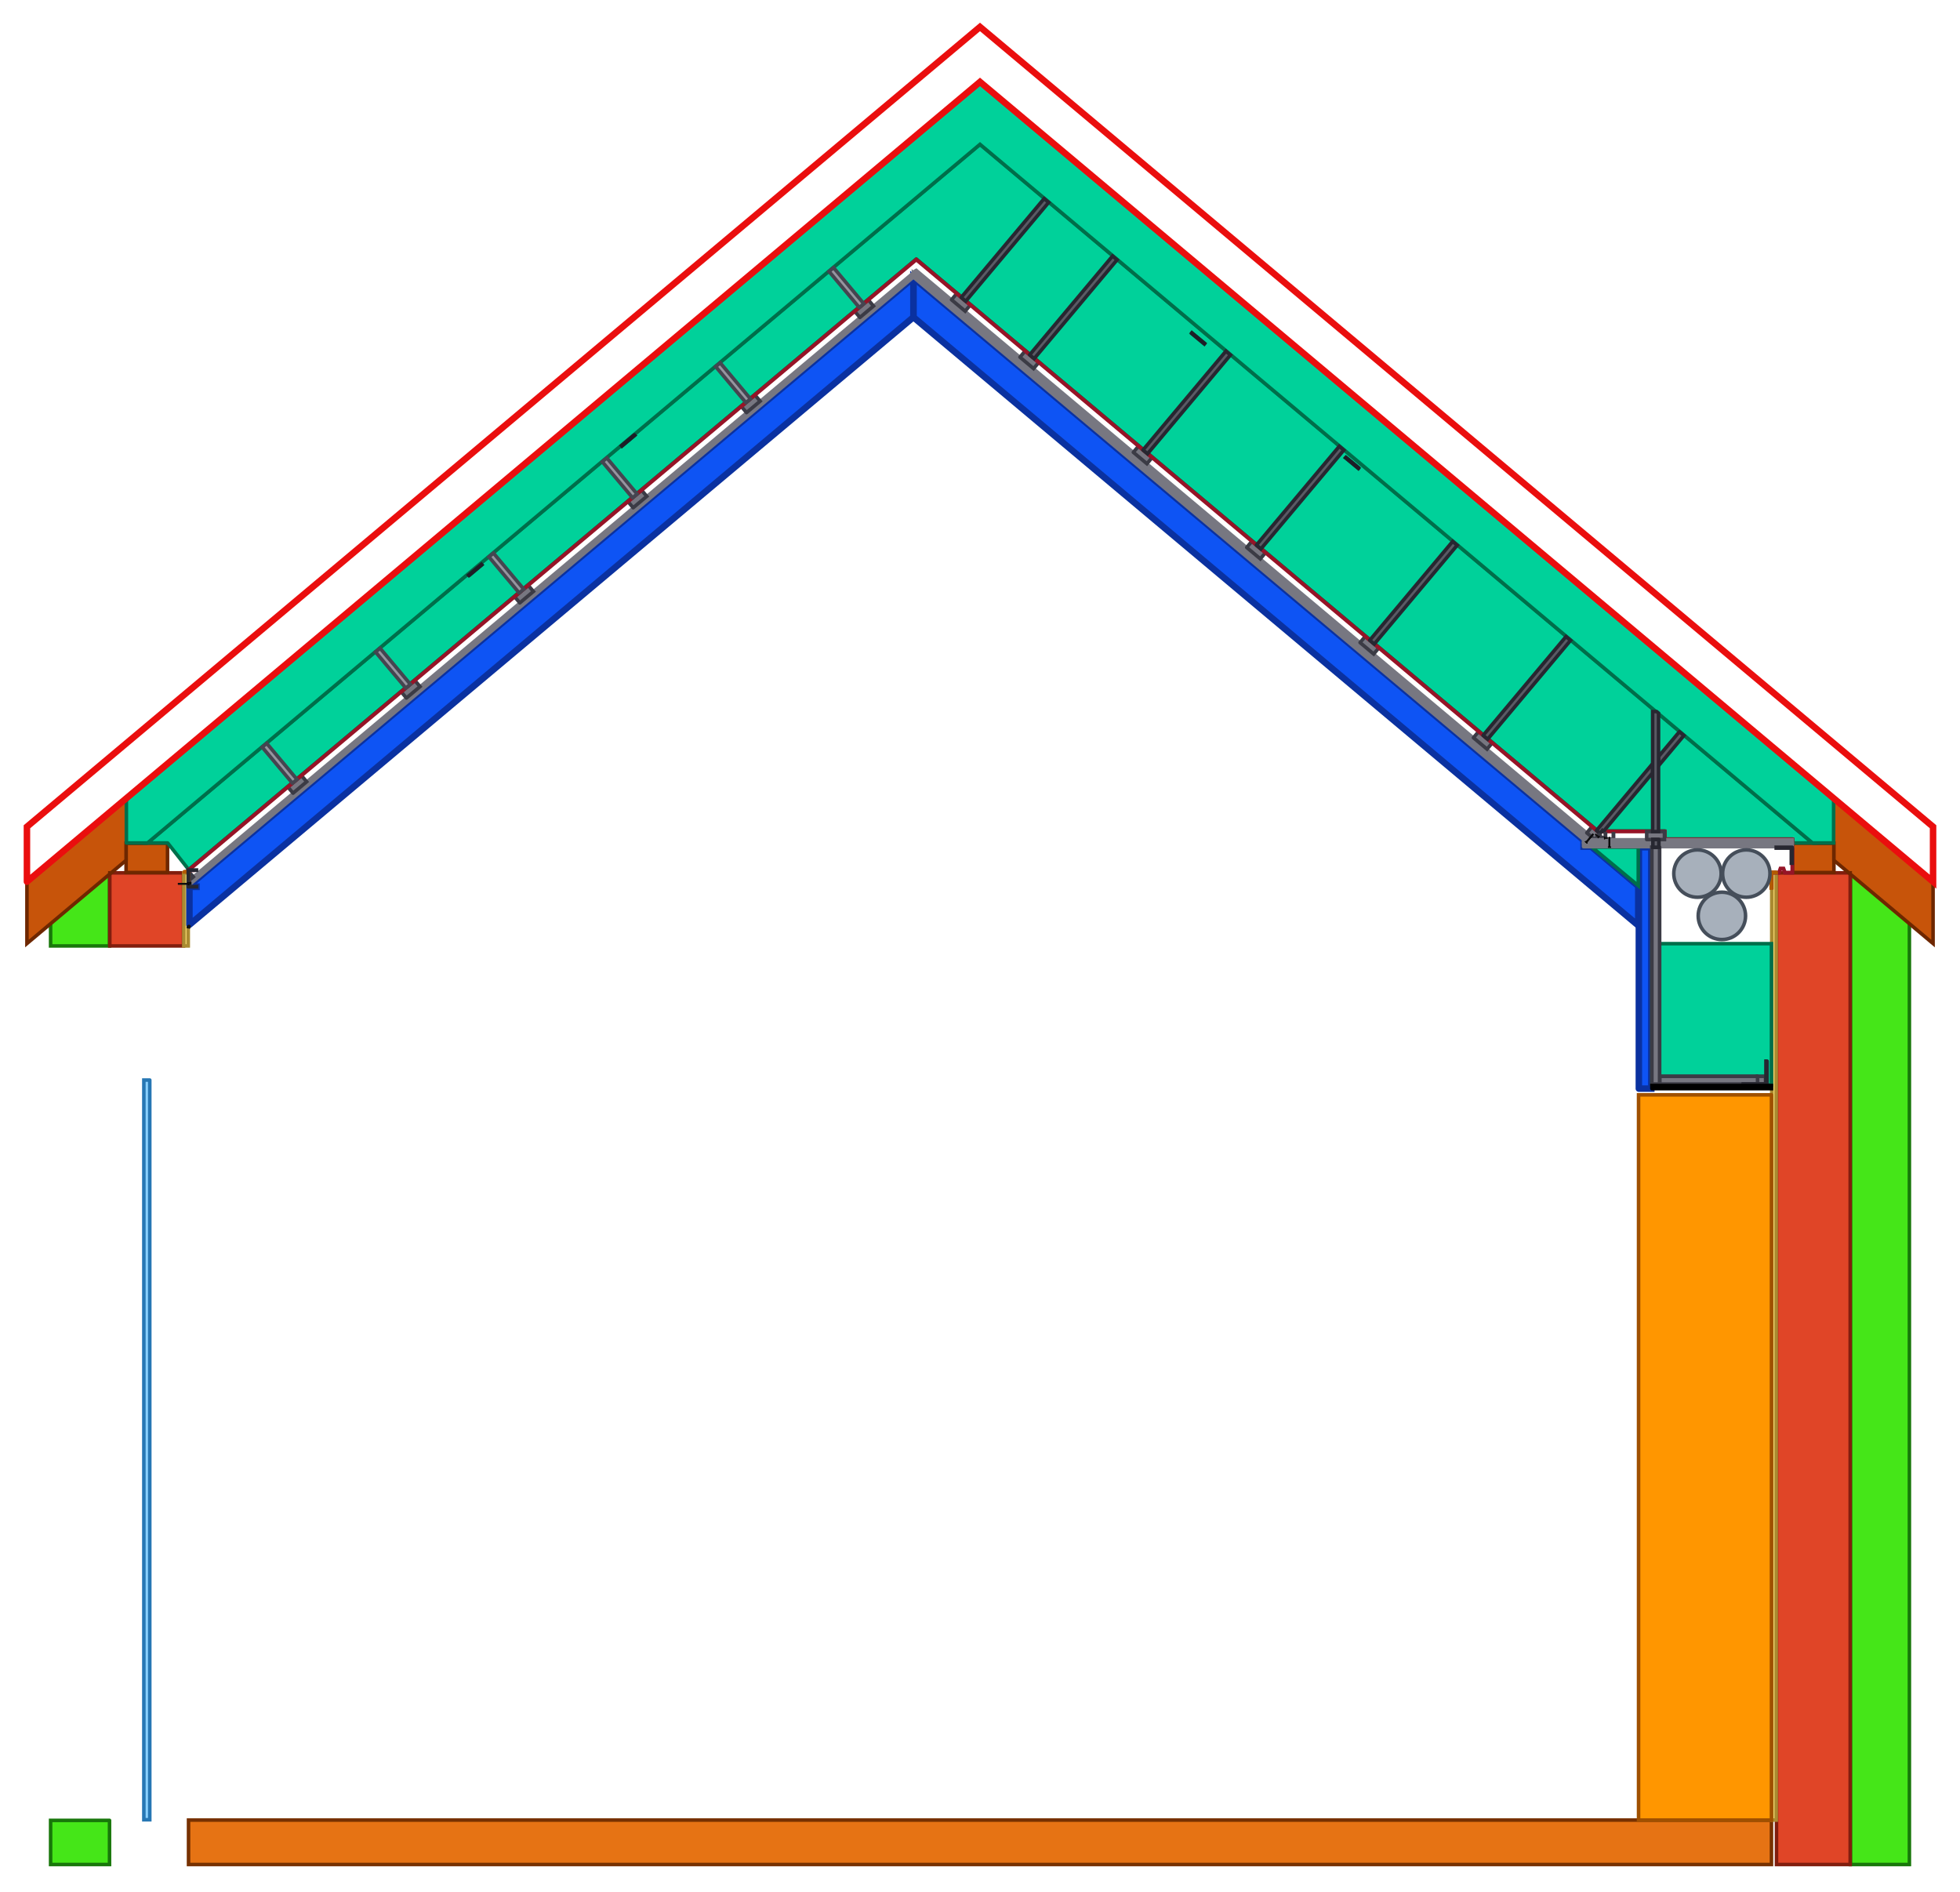
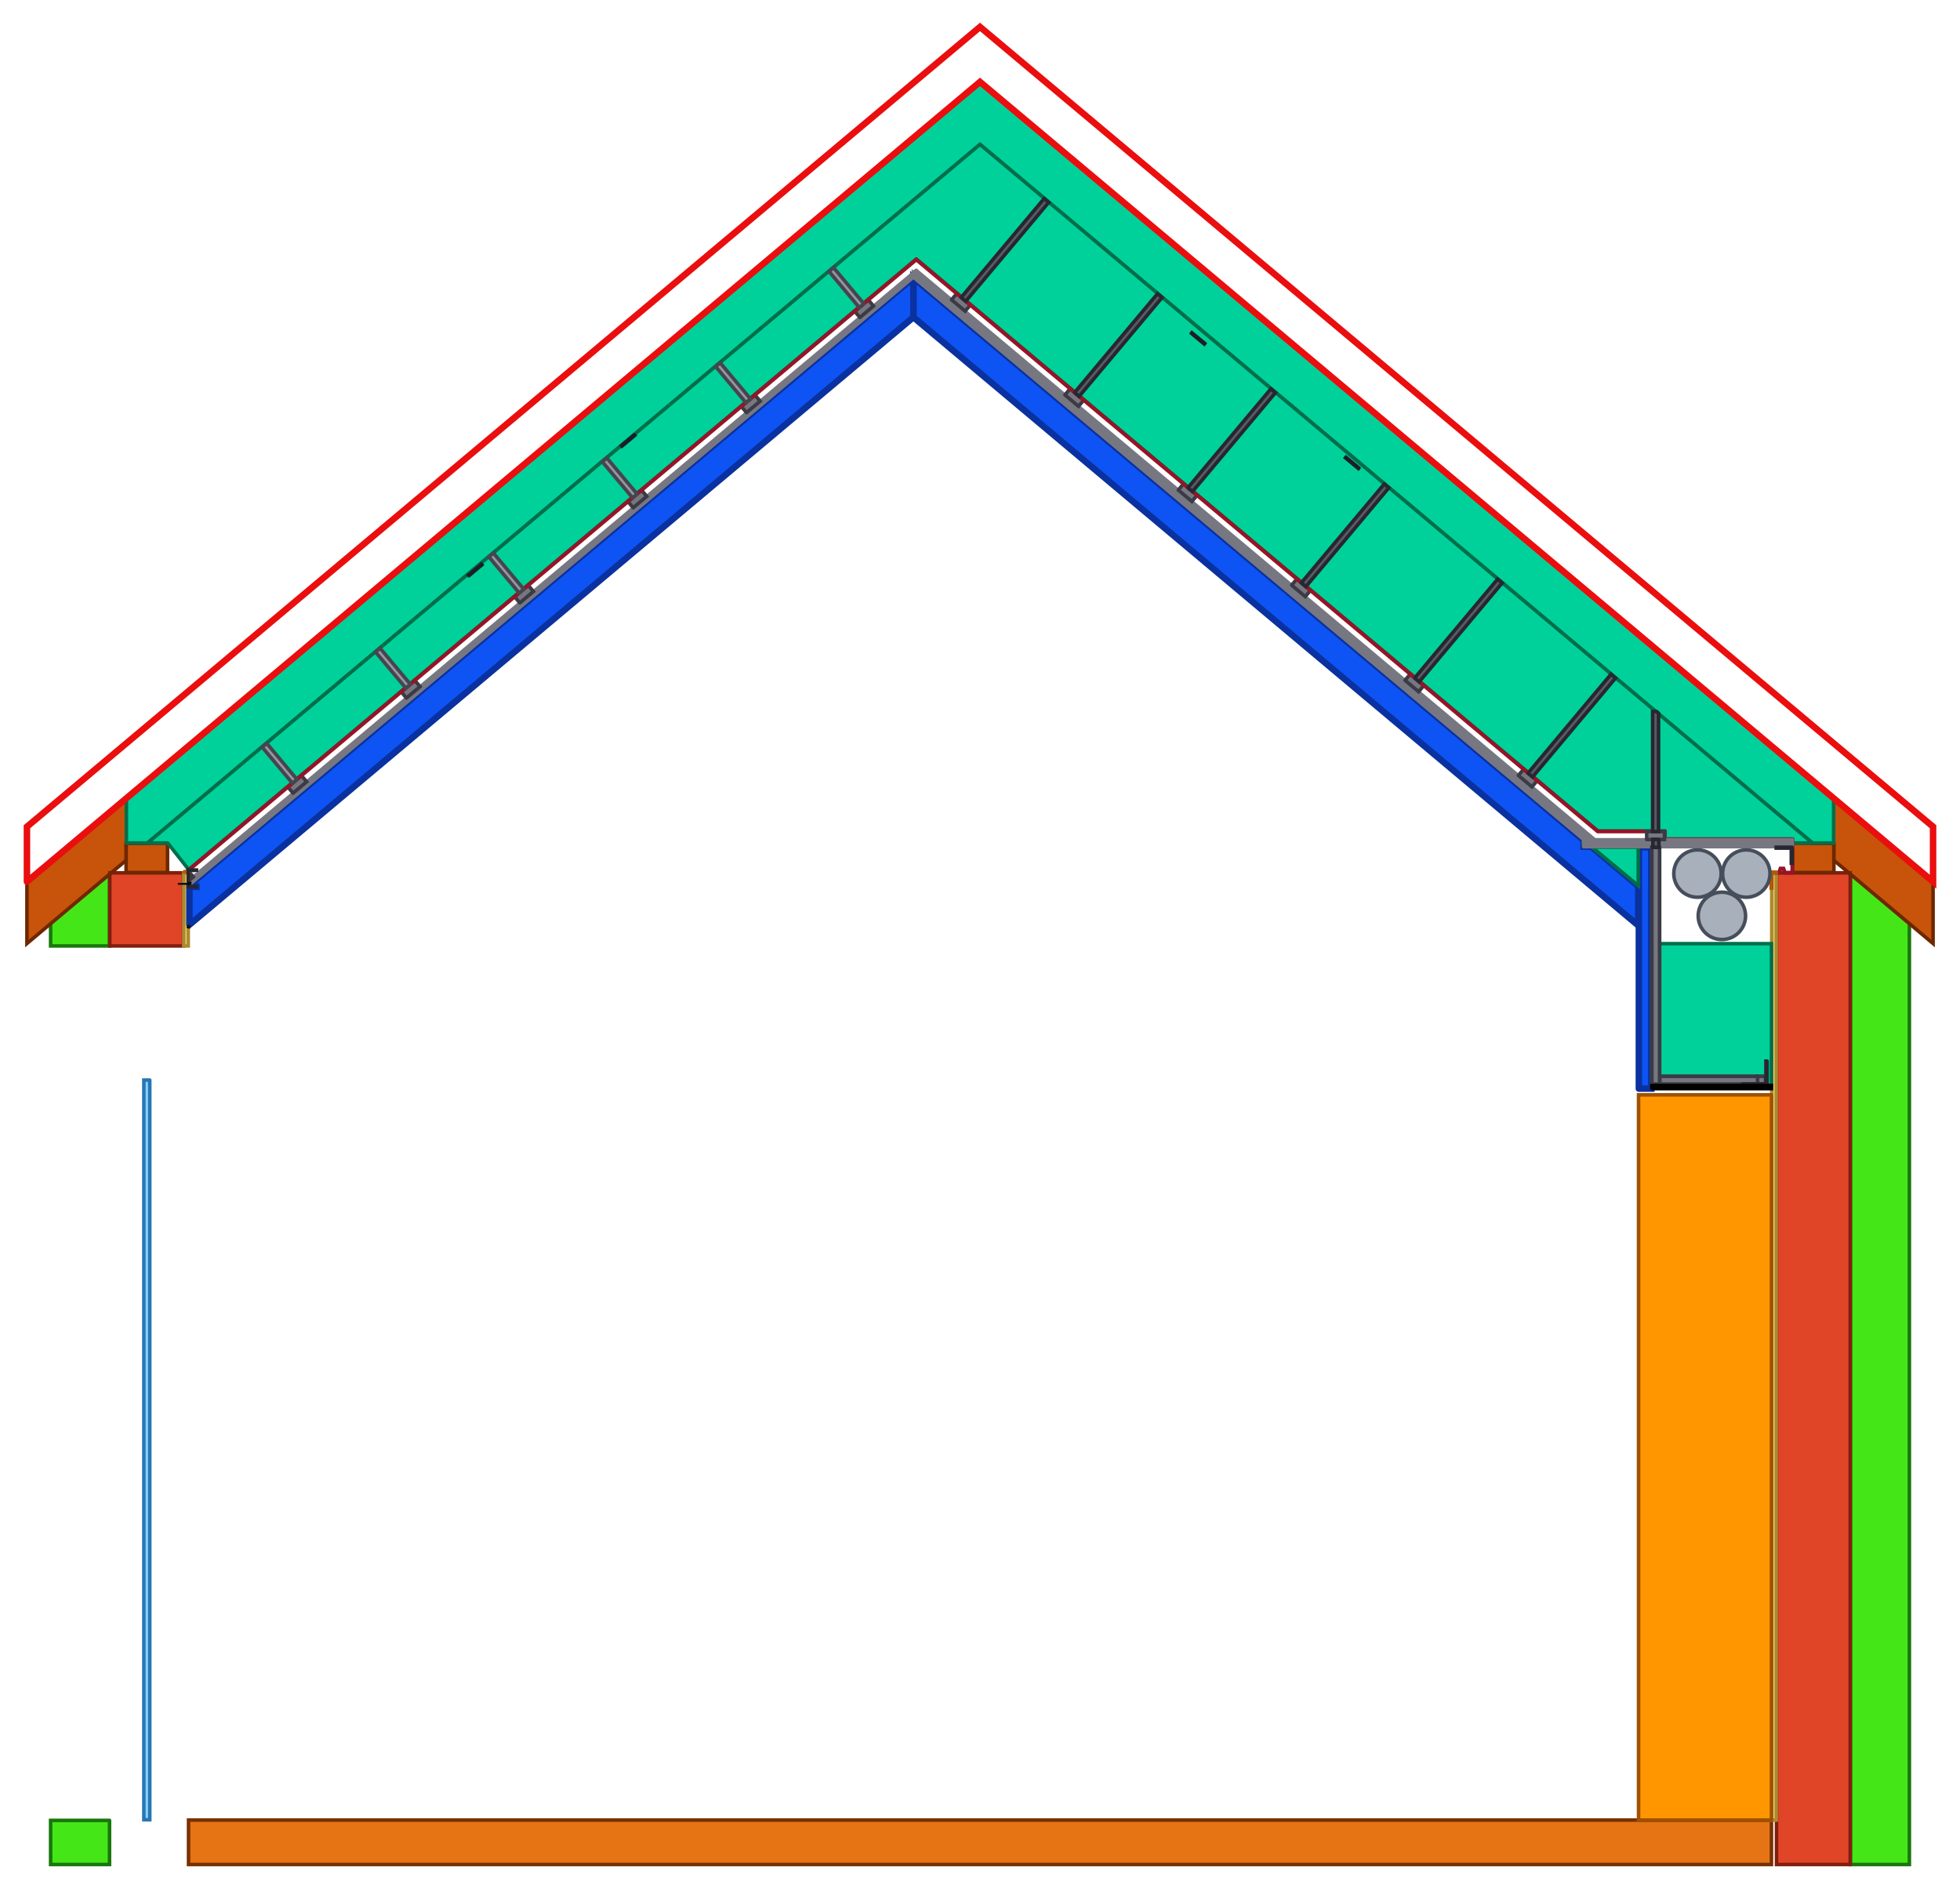
<svg xmlns="http://www.w3.org/2000/svg" width="6622.0mm" height="6389.6mm" viewBox="-636.0 -6148.6 6622.0 6389.6" version="1.1">
  <g transform="scale(1,-1)" stroke-linecap="round">
    <g fill="rgb(230,115,20)" stroke="rgb(119,49,0)" stroke-width="12.0" id="floor">
      <path d="M 5349.0,0.0 L 1.0,0.0 L 1.0,-150.0 L 5349.0,-150.0 L 5349.0,0.0" />
    </g>
    <g fill="rgb(69,230,24)" stroke="rgb(24,119,10)" stroke-width="12.0" id="eps">
      <path d="M -266.0,-1.0 L -465.0,-1.0 L -465.0,-150.0 L -266.0,-150.0 L -266.0,-1.0" />
      <path d="M -266.0,3200.0 L -465.0,3200.0 L -465.0,2953.0 L -266.0,2953.0 L -266.0,3200.0" />
      <path d="M 5815.0,3200.0 L 5616.0,3200.0 L 5616.0,-150.0 L 5815.0,-150.0 L 5815.0,3200.0" />
    </g>
    <g fill="rgb(224,69,39)" stroke="rgb(129,30,14)" stroke-width="12.0" id="masonry">
      <path d="M -16.0,3200.0 L -265.0,3200.0 L -265.0,2953.0 L -16.0,2953.0 L -16.0,3200.0" />
      <path d="M 5615.0,3200.0 L 5366.0,3200.0 L 5366.0,-150.0 L 5615.0,-150.0 L 5615.0,3200.0" />
    </g>
    <g fill="rgb(255,224,119)" stroke="rgb(170,139,49)" stroke-width="12.0" id="plaster">
      <path d="M 0.0,3200.0 L -15.0,3200.0 L -15.0,2953.0 L 0.0,2953.0 L 0.0,3200.0" />
      <path d="M 5365.0,3200.0 L 5350.0,3200.0 L 5350.0,0.0 L 5365.0,0.0 L 5365.0,3200.0" />
    </g>
    <g fill="rgb(255,150,0)" stroke="rgb(160,80,0)" stroke-width="12.0" id="furniture">
      <path d="M 5349.0,2450.0 L 4900.0,2450.0 L 4900.0,0.0 L 5349.0,0.0 L 5349.0,2450.0" />
    </g>
    <g fill="rgb(199,84,10)" stroke="rgb(110,39,0)" stroke-width="12.0" id="wall_plate">
      <path d="M -70.0,3300.0 L -210.0,3300.0 L -210.0,3201.0 L -70.0,3201.0 L -70.0,3300.0" />
      <path d="M 5560.0,3300.0 L 5420.0,3300.0 L 5420.0,3201.0 L 5560.0,3201.0 L 5560.0,3300.0" />
    </g>
    <g fill="rgb(199,84,10)" stroke="rgb(110,39,0)" stroke-width="12.0" id="rafters">
      <path d="M 5895.0,3168.026 L 2675.0,5869.927 L -545.0,3168.026 L -545.0,2961.161 L -265.0,3196.109 L -265.0,3200.0 L -260.363,3200.0 L -210.0,3242.259 L -210.0,3300.0 L -141.187,3300.0 L 2675.0,5663.062 L 5491.187,3300.0 L 5560.0,3300.0 L 5560.0,3242.259 L 5610.363,3200.0 L 5615.0,3200.0 L 5615.0,3196.109 L 5895.0,2961.161 L 5895.0,3168.026" />
    </g>
    <g fill="rgb(0,209,154)" stroke="rgb(0,110,74)" stroke-width="12.0" id="plenum_wool">
+       <path d="M -209.0,3301.0 L -137.612,3301.0 L 2675.0,5661.062 L 5487.612,3301.0 L 5559.0,3301.0 L 5559.0,3449.963 L 2675.0,5869.927 L -209.0,3449.963 L -209.0,3301.0" />
      <path d="M 1.347,3211.041 L 2459.08,5273.324 A 1.0,1.0 -140 0,0 2460.366,5273.324 L 4762.624,3341.5 L 4988.5,3341.5 A 1.0,1.0 180.0 0,0 4989.5,3340.5 L 4989.5,3314.5 L 5420.0,3314.5 A 1.0,1.0 180.0 0,0 5421.0,3313.5 L 5421.0,3301.0 L 5487.248,3301.0 L 2675.0,5660.756 L -137.248,3301.0 L -70.0,3301.0 A 1.0,1.0 180.0 0,0 -69.214,3300.619 L 1.347,3211.041 M 990.575,4242.134 L 991.86,4240.602 L 948.526,4204.24 L 947.241,4205.773 L 990.575,4242.134 M 1507.259,4679.599 L 1508.544,4678.067 L 1465.21,4641.706 L 1463.925,4643.238 L 1507.259,4679.599 M 3911.354,4603.57 L 3954.687,4567.719 L 3953.401,4566.187 L 3910.068,4602.038 L 3911.354,4603.57 M 3434.147,4988.324 L 3432.861,4986.791 L 3389.528,5022.643 L 3390.813,5024.175 L 3434.147,4988.324" />
-       <path d="M -209.0,3301.0 L -137.612,3301.0 L 2675.0,5661.062 L 5487.612,3301.0 L 5559.0,3301.0 L 5559.0,3449.963 L 2675.0,5869.927 L -209.0,3449.963 L -209.0,3301.0" />
    </g>
    <g fill="rgb(69,69,80)" stroke="rgb(30,30,39)" stroke-width="12.0" id="racking_strap">
      <path d="M 1507.259,4679.599 L 1463.925,4643.238 L 1465.21,4641.706 L 1508.544,4678.067 L 1507.259,4679.599" />
      <path d="M 948.526,4204.24 L 991.86,4240.602 L 990.575,4242.134 L 947.241,4205.773 L 948.526,4204.24" />
      <path d="M 3954.687,4567.719 L 3911.354,4603.57 L 3910.068,4602.038 L 3953.401,4566.187 L 3954.687,4567.719" />
      <path d="M 3389.528,5022.643 L 3432.861,4986.791 L 3434.147,4988.324 L 3390.813,5024.175 L 3389.528,5022.643" />
    </g>
    <g fill="none" stroke="rgb(234,14,14)" stroke-width="22.0" id="roofing">
      <path d="M -545.0,3170.026 L 2675.0,5871.927 L 5895.0,3170.026 L 5895.0,3355.699 L 2675.0,6057.6 L -545.0,3355.699 L -545.0,3170.026" />
    </g>
    <g fill="rgb(139,209,255)" stroke="rgb(39,119,180)" stroke-width="12.0" id="glazing">
      <path d="M -130.0,2500.0 L -150.0,2500.0 L -150.0,1.0 L -130.0,1.0 L -130.0,2500.0" />
    </g>
    <g fill="rgb(14,84,244)" stroke="rgb(10,49,160)" stroke-width="22.0" id="slope_naturheld_140">
      <path d="M 2450.0,5076.768 A 1.0,1.0 -140.0 0,0 2450.643,5076.534 L 4899.0,3022.118 L 4899.0,3155.27 L 4740.222,3288.5 L 4714.176,3288.5 L 4714.176,3299.0 L 4727.709,3299.0 L 4725.325,3301.0 L 4714.176,3301.0 L 4714.176,3310.355 L 2450.0,5210.225 L 2450.0,5076.768" />
      <path d="M 4.0,3024.635 L 2449.357,5076.534 A 1.0,1.0 -140.0 0,0 2450.0,5076.768 L 2450.0,5210.225 L 4.0,3157.787 L 4.0,3153.543 L 27.8,3153.543 L 27.8,3152.743 L 4.0,3152.743 L 4.0,3024.635" />
    </g>
    <g fill="rgb(230,230,234)" stroke="rgb(119,119,129)" stroke-width="12.0" id="slope_gkf">
      <path d="M 2450.0,5212.53 L 4713.176,3313.5 L 4732.622,3311.5 L 2450.0,5226.848 L 2450.0,5212.53" />
      <path d="M 1.2,3157.743 L 2450.0,5212.53 L 2450.0,5226.848 L 1.2,3172.06 L 1.2,3157.743" />
      <path d="M 2450.0,5228.848 L 4732.622,3313.5 L 4752.069,3311.5 L 2459.723,5235.006 L 2450.0,5228.848" />
    </g>
    <g fill="rgb(119,119,129)" stroke="rgb(59,59,69)" stroke-width="12.0" id="slope_cd">
      <path d="M 1.2,3173.06 L 17.041,3186.352 L 1.2,3205.23 L 1.2,3173.06" />
      <path d="M 354.1,3469.179 L 400.063,3507.746 L 382.708,3528.429 L 336.745,3489.862 L 354.1,3469.179" />
      <path d="M 737.122,3790.573 L 783.085,3829.14 L 765.73,3849.823 L 719.767,3811.256 L 737.122,3790.573" />
      <path d="M 1120.145,4111.966 L 1166.107,4150.534 L 1148.752,4171.217 L 1102.789,4132.65 L 1120.145,4111.966" />
      <path d="M 1503.167,4433.36 L 1549.129,4471.927 L 1531.774,4492.611 L 1485.812,4454.043 L 1503.167,4433.36" />
      <path d="M 1886.189,4754.754 L 1932.152,4793.321 L 1914.796,4814.004 L 1868.834,4775.437 L 1886.189,4754.754" />
      <path d="M 2269.211,5076.148 L 2315.174,5114.715 L 2297.819,5135.398 L 2251.856,5096.831 L 2269.211,5076.148" />
      <path d="M 2578.882,5136.02 L 2624.845,5097.453 L 2642.2,5118.136 L 2596.238,5156.703 L 2578.882,5136.02" />
-       <path d="M 2810.038,4942.058 L 2856,4903.49 L 2873.356,4924.174 L 2827.393,4962.741 L 2810.038,4942.058" />
-       <path d="M 3193.06,4620.664 L 3239.023,4582.097 L 3256.378,4602.78 L 3210.415,4641.347 L 3193.06,4620.664" />
-       <path d="M 3576.082,4299.27 L 3622.045,4260.703 L 3639.4,4281.386 L 3593.438,4319.953 L 3576.082,4299.27" />
-       <path d="M 3959.104,3977.876 L 4005.067,3939.309 L 4022.422,3959.992 L 3976.46,3998.559 L 3959.104,3977.876" />
-       <path d="M 4342.127,3656.482 L 4388.089,3617.915 L 4405.445,3638.598 L 4359.482,3677.166 L 4342.127,3656.482" />
-       <path d="M 4725.149,3335.089 L 4752.069,3312.5 L 4769.424,3333.183 L 4742.504,3355.772 L 4725.149,3335.089" />
+       <path d="M 2961.904,4814.626 L 3007.867,4776.059 L 3025.222,4796.742 L 2979.26,4835.31 L 2961.904,4814.626" />
+       <path d="M 3344.927,4493.233 L 3390.889,4454.665 L 3408.245,4475.348 L 3362.282,4513.916 L 3344.927,4493.233" />
+       <path d="M 3727.949,4171.839 L 3773.912,4133.271 L 3791.267,4153.955 L 3745.304,4192.522 L 3727.949,4171.839" />
+       <path d="M 4110.971,3850.445 L 4156.934,3811.878 L 4174.289,3832.561 L 4128.326,3871.128 L 4110.971,3850.445" />
+       <path d="M 4493.993,3529.051 L 4539.956,3490.484 L 4557.311,3511.167 L 4511.349,3549.734 L 4493.993,3529.051" />
    </g>
    <g fill="rgb(224,34,59)" stroke="rgb(150,20,39)" stroke-width="12.0" id="slope_foil">
-       <path d="M 4762.26,3340.5 L 2459.723,5272.558 L 1.074,3209.506 L 2.63,3209.506 L 2459.723,5271.252 L 4761.896,3339.5 L 4987.5,3339.5 L 4987.5,3312.5 L 5419.0,3312.5 L 5419.0,3201.0 L 5394.852,3201.0 L 5389.852,3215.0 L 5379.148,3215.0 L 5374.148,3201.0 L 5349.0,3201.0 L 5349.0,3150.0 L 5350.0,3150.0 L 5350.0,3200.0 L 5374.852,3200.0 L 5379.852,3214.0 L 5389.148,3214.0 L 5394.148,3200.0 L 5420.0,3200.0 L 5420.0,3313.5 L 4988.5,3313.5 L 4988.5,3340.5 L 4762.26,3340.5" />
-       <path d="M 2.0,3173.732 L 1.0,3172.893 L 1.0,3169.612 L 1.2,3169.612 L 1.2,3172.06 L 2.0,3172.732 L 2.0,3173.732" />
      <path d="M 14.592,3208.706 L 1.0,3208.706 L 1.0,3208.459 L 14.663,3208.459 L 14.592,3208.706" />
      <path d="M -0.0,3208.605 L -0.174,3208.459 L 0.0,3208.459 L 0.0,3208.605" />
+       <path d="M 2.0,3173.732 L 1.0,3172.893 L 1.0,3169.612 L 1.2,3169.612 L 1.2,3172.06 L 2.0,3172.732 L 2.0,3173.732" />
+       <path d="M 4762.26,3340.5 L 2459.723,5272.558 L 1.074,3209.506 L 2.63,3209.506 L 2459.723,5271.252 L 4761.896,3339.5 L 4987.5,3339.5 L 4987.5,3312.5 L 5419.0,3312.5 L 5419.0,3201.0 L 5394.852,3201.0 L 5389.852,3215.0 L 5379.148,3215.0 L 5374.148,3201.0 L 5349.0,3201.0 L 5349.0,3150.0 L 5350.0,3150.0 L 5350.0,3200.0 L 5374.852,3200.0 L 5379.852,3214.0 L 5389.148,3214.0 L 5394.148,3200.0 L 5420.0,3200.0 L 5420.0,3313.5 L 4988.5,3313.5 L 4988.5,3340.5 L 4762.26,3340.5" />
    </g>
    <g fill="rgb(255,139,0)" stroke="rgb(180,90,0)" stroke-width="12.0" id="vapour_brake_tape">
      <path d="M 0.8,3204.0 L 0.8,3169.612 L 1.0,3169.612 L 1.0,3172.893 L 1.05,3172.935 L 1.05,3204.0 L 0.8,3204.0" />
      <path d="M -13.0,3204.0 L -13.0,3203.0 L 0.0,3203.0 L 0.0,3204.0 L -13.0,3204.0" />
      <path d="M 5365.0,3202.0 L 5348.0,3202.0 L 5348.0,3149.0 L 5349.0,3149.0 L 5349.0,3201.0 L 5365.0,3201.0 L 5365.0,3202.0" />
    </g>
    <g fill="rgb(119,119,129)" stroke="rgb(39,39,49)" stroke-width="12.0" id="eave_ud">
      <path d="M 0.0,3152.743 L 27.8,3152.743 L 27.8,3153.543 L 0.8,3153.543 L 0.8,3208.706 L 27.8,3208.706 L 27.8,3209.506 L -0.0,3209.506 L 0.0,3152.743" />
    </g>
    <g fill="rgb(244,244,244)" stroke="rgb(20,20,20)" stroke-width="12.0" id="eave_acrylic">
      <path d="M 2.4,3018.787 L 2.4,3020.787 L 0.2,3015.141 L 0.2,3013.141 L 2.4,3018.787" />
    </g>
    <g fill="rgb(150,150,160)" stroke="rgb(69,69,80)" stroke-width="12.0" id="slope_direct_hanger">
      <path d="M 352.066,3502.718 L 367.387,3515.574 L 265.183,3637.375 L 249.863,3624.519 L 352.066,3502.718" />
      <path d="M 735.088,3824.112 L 750.409,3836.967 L 648.206,3958.768 L 632.885,3945.913 L 735.088,3824.112" />
      <path d="M 1118.11,4145.505 L 1133.431,4158.361 L 1031.228,4280.162 L 1015.907,4267.306 L 1118.11,4145.505" />
      <path d="M 1501.132,4466.899 L 1516.453,4479.755 L 1414.25,4601.556 L 1398.929,4588.7 L 1501.132,4466.899" />
      <path d="M 1884.155,4788.293 L 1899.476,4801.149 L 1797.272,4922.95 L 1781.951,4910.094 L 1884.155,4788.293" />
      <path d="M 2267.177,5109.687 L 2282.498,5122.543 L 2180.295,5244.344 L 2164.974,5231.488 L 2267.177,5109.687" />
    </g>
    <g fill="rgb(90,90,100)" stroke="rgb(39,39,49)" stroke-width="12.0" id="slope_nonius">
      <path d="M 2611.558,5143.848 L 2626.879,5130.992 L 2906.977,5464.799 L 2891.656,5477.655 L 2611.558,5143.848" />
-       <path d="M 2842.714,4949.885 L 2858.035,4937.029 L 3138.132,5270.837 L 3122.812,5283.692 L 2842.714,4949.885" />
-       <path d="M 3225.736,4628.491 L 3241.057,4615.635 L 3521.155,4949.443 L 3505.834,4962.298 L 3225.736,4628.491" />
-       <path d="M 3608.758,4307.097 L 3624.079,4294.242 L 3904.177,4628.049 L 3888.856,4640.905 L 3608.758,4307.097" />
-       <path d="M 3991.781,3985.704 L 4007.102,3972.848 L 4287.199,4306.655 L 4271.878,4319.511 L 3991.781,3985.704" />
-       <path d="M 4374.803,3664.31 L 4390.124,3651.454 L 4670.221,3985.261 L 4654.9,3998.117 L 4374.803,3664.31" />
-       <path d="M 5037.923,3676.723 L 4967.5,3592.797 L 4967.5,3561.682 L 5053.244,3663.868 L 5037.923,3676.723" />
-       <path d="M 4757.825,3342.916 L 4769.424,3333.183 L 4777.78,3343.142 L 4781.502,3340.019 L 4947.5,3537.847 L 4947.5,3568.962 L 4757.825,3342.916" />
+       <path d="M 2994.581,4822.454 L 3009.902,4809.598 L 3289.999,5143.405 L 3274.678,5156.261 L 2994.581,4822.454" />
+       <path d="M 3377.603,4501.06 L 3392.924,4488.204 L 3673.021,4822.011 L 3657.7,4834.867 L 3377.603,4501.06" />
+       <path d="M 3760.625,4179.666 L 3775.946,4166.81 L 4056.044,4500.618 L 4040.723,4513.473 L 3760.625,4179.666" />
+       <path d="M 4143.647,3858.272 L 4158.968,3845.417 L 4439.066,4179.224 L 4423.745,4192.08 L 4143.647,3858.272" />
+       <path d="M 4526.67,3536.879 L 4541.99,3524.023 L 4822.088,3857.83 L 4806.767,3870.686 L 4526.67,3536.879" />
    </g>
    <g fill="rgb(14,84,244)" stroke="rgb(10,49,160)" stroke-width="22.0" id="soffit_naturheld_140">
      <path d="M 4901.0,2471.0 L 4943.0,2471.0 L 4943.0,3286.5 L 4901.0,3286.5 L 4901.0,2471.0" />
    </g>
    <g fill="rgb(0,209,154)" stroke="rgb(0,110,74)" stroke-width="12.0" id="soffit_mineral_wool">
      <path d="M 4945.0,2483.5 L 5349.0,2483.5 L 5349.0,2960.606 L 4945.0,2960.606 L 4945.0,2483.5 M 5302.0,2486.5 L 5302.0,2512.5 L 5329.0,2512.5 L 5329.0,2486.5 L 5302.0,2486.5" />
      <path d="M 4742.97,3286.5 L 4899.0,3156.736 L 4899.0,3286.5 L 4742.97,3286.5" />
    </g>
    <g fill="rgb(119,119,129)" stroke="rgb(59,59,69)" stroke-width="12.0" id="soffit_ud">
-       <path d="M 4766.976,3328.71 L 4757.977,3317.986 L 4760.275,3316.057 L 4760.437,3316.25 L 4786.793,3316.25 L 4786.793,3319.25 L 4762.955,3319.25 L 4769.274,3326.782 L 4766.976,3328.71" />
-       <path d="M 4787.593,3312.9 L 4815.593,3312.9 L 4815.593,3331.9 L 4814.593,3331.9 L 4814.593,3313.9 L 4788.593,3313.9 L 4788.593,3331.9 L 4787.593,3331.9 L 4787.593,3312.9" />
      <path d="M 5329.0,2512.5 L 5302.0,2512.5 L 5302.0,2486.5 L 5329.0,2486.5 L 5329.0,2512.5" />
    </g>
    <g fill="rgb(230,230,234)" stroke="rgb(119,119,129)" stroke-width="12.0" id="soffit_gkf">
      <path d="M 4714.176,3288.5 L 5419.0,3288.5 L 5419.0,3299.0 L 4714.176,3299.0 L 4714.176,3288.5" />
      <path d="M 4714.176,3301.0 L 5419.0,3301.0 L 5419.0,3311.5 L 4714.176,3311.5 L 4714.176,3301.0" />
    </g>
    <g fill="rgb(119,119,129)" stroke="rgb(59,59,69)" stroke-width="12.0" id="soffit_cd">
      <path d="M 4971.0,3286.5 L 4945.0,3286.5 L 4945.0,2486.5 L 4971.0,2486.5 L 4971.0,3286.5" />
      <path d="M 5302.0,2512.5 L 4972.0,2512.5 L 4972.0,2486.5 L 5302.0,2486.5 L 5302.0,2512.5" />
      <path d="M 4971.0,3286.5 L 4945.0,3286.5 L 4945.0,2486.5 L 4971.0,2486.5 L 4971.0,3286.5" />
      <path d="M 5302.0,2512.5 L 4972.0,2512.5 L 4972.0,2486.5 L 5302.0,2486.5 L 5302.0,2512.5" />
      <path d="M 4927.5,3312.5 L 4987.5,3312.5 L 4987.5,3339.5 L 4927.5,3339.5 L 4927.5,3312.5" />
    </g>
    <g fill="rgb(20,20,23)" stroke="rgb(10,10,11)" stroke-width="2.0" id="joint_screw">
      <path d="M 1.0,3158.743 L 2.6,3158.743 L 2.6,3166.743 L 1.0,3166.743 L 1.0,3158.743" />
      <path d="M -34.0,3160.993 L 1.0,3160.993 L 1.0,3164.493 L -34.0,3164.493 L -34.0,3160.993" />
      <path d="M 1.0,3158.743 L 2.6,3158.743 L 2.6,3166.743 L 1.0,3166.743 L 1.0,3158.743" />
      <path d="M -34.0,3160.993 L 1.0,3160.993 L 1.0,3164.493 L -34.0,3164.493 L -34.0,3160.993" />
      <path d="M 8.0,3160.902 L 9.6,3160.902 L 9.6,3168.902 L 8.0,3168.902 L 8.0,3160.902" />
      <path d="M -2.0,3163.152 L 8.0,3163.152 L 8.0,3166.652 L -2.0,3166.652 L -2.0,3163.152" />
      <path d="M 8.0,3160.902 L 9.6,3160.902 L 9.6,3168.902 L 8.0,3168.902 L 8.0,3160.902" />
      <path d="M -2.0,3163.152 L 8.0,3163.152 L 8.0,3166.652 L -2.0,3166.652 L -2.0,3163.152" />
      <path d="M -2.0,3163.152 L 8.0,3163.152 L 8.0,3166.652 L -2.0,3166.652 L -2.0,3163.152" />
-       <path d="M 4797.593,3285.9 L 4805.593,3285.9 L 4805.593,3287.5 L 4797.593,3287.5 L 4797.593,3285.9" />
-       <path d="M 4799.843,3287.5 L 4803.343,3287.5 L 4803.343,3319.5 L 4799.843,3319.5 L 4799.843,3287.5" />
-       <path d="M 4797.593,3285.9 L 4805.593,3285.9 L 4805.593,3287.5 L 4797.593,3287.5 L 4797.593,3285.9" />
-       <path d="M 4799.843,3287.5 L 4803.343,3287.5 L 4803.343,3319.5 L 4799.843,3319.5 L 4799.843,3287.5" />
-       <path d="M 4797.593,3285.9 L 4805.593,3285.9 L 4805.593,3287.5 L 4797.593,3287.5 L 4797.593,3285.9" />
-       <path d="M 4799.843,3287.5 L 4803.343,3287.5 L 4803.343,3319.5 L 4799.843,3319.5 L 4799.843,3287.5" />
-       <path d="M 4720.678,3306.205 L 4719.65,3304.979 L 4725.778,3299.837 L 4726.807,3301.062 L 4720.678,3306.205" />
-       <path d="M 4744.9,3331.57 L 4722.402,3304.758 L 4725.083,3302.509 L 4747.581,3329.32 L 4744.9,3331.57" />
-       <path d="M 4720.678,3306.205 L 4719.65,3304.979 L 4725.778,3299.837 L 4726.807,3301.062 L 4720.678,3306.205" />
-       <path d="M 4744.9,3331.57 L 4722.402,3304.758 L 4725.083,3302.509 L 4747.581,3329.32 L 4744.9,3331.57" />
-       <path d="M 4720.678,3306.205 L 4719.65,3304.979 L 4725.778,3299.837 L 4726.807,3301.062 L 4720.678,3306.205" />
-       <path d="M 4744.9,3331.57 L 4722.402,3304.758 L 4725.083,3302.509 L 4747.581,3329.32 L 4744.9,3331.57" />
-       <path d="M 4763.429,3317.327 L 4768.572,3323.455 L 4767.346,3324.484 L 4762.204,3318.355 L 4763.429,3317.327" />
-       <path d="M 4762.501,3321.043 L 4764.751,3323.724 L 4755.558,3331.438 L 4753.308,3328.757 L 4762.501,3321.043" />
-       <path d="M 4784.193,3313.75 L 4785.793,3313.75 L 4785.793,3321.75 L 4784.193,3321.75 L 4784.193,3313.75" />
-       <path d="M 4785.793,3316 L 4794.793,3316 L 4794.793,3319.5 L 4785.793,3319.5 L 4785.793,3316" />
    </g>
    <g fill="rgb(90,90,100)" stroke="rgb(39,39,49)" stroke-width="12.0" id="soffit_nonius">
      <path d="M 4961.075,3744.817 L 4947.5,3744.817 L 4947.5,3339.5 L 4967.5,3339.5 L 4967.5,3739.426 L 4961.075,3744.817" />
      <path d="M 4968.5,3312.5 L 4948.5,3312.5 L 4948.5,3286.5 L 4968.5,3286.5 L 4968.5,3312.5" />
      <path d="M 4968.5,3312.5 L 4948.5,3312.5 L 4948.5,3286.5 L 4968.5,3286.5 L 4968.5,3312.5" />
      <path d="M 5331.0,2486.5 L 5254.0,2486.5 L 5254.0,2483.5 L 5331.0,2483.5 L 5331.0,2486.5" />
      <path d="M 5334.0,2563.5 L 5331.0,2563.5 L 5331.0,2486.5 L 5334.0,2486.5 L 5334.0,2563.5" />
      <path d="M 5331.0,2486.5 L 5254.0,2486.5 L 5254.0,2483.5 L 5331.0,2483.5 L 5331.0,2486.5" />
      <path d="M 5334.0,2563.5 L 5331.0,2563.5 L 5331.0,2486.5 L 5334.0,2486.5 L 5334.0,2563.5" />
      <path d="M 5419.0,3286.5 L 5365.0,3286.5 L 5365.0,3283.5 L 5419.0,3283.5 L 5419.0,3286.5" />
      <path d="M 5419.0,3283.5 L 5416.0,3283.5 L 5416.0,3232.5 L 5419.0,3232.5 L 5419.0,3283.5" />
    </g>
    <g fill="rgb(167,176,187)" stroke="rgb(69,78,90)" stroke-width="12.0" id="soffit_duct">
      <circle cx="5264.0" cy="3197.5" r="80.0" />
      <circle cx="5099.0" cy="3197.5" r="80.0" />
      <circle cx="5181.5" cy="3054.606" r="80.0" />
    </g>
    <g fill="none" stroke="rgb(0,0,0)" stroke-width="12.0" id="soffit_gkb">
      <path d="M 4945.0,2471.0 L 5349.0,2471.0 L 5349.0,2481.5 L 4945.0,2481.5 L 4945.0,2471.0" />
    </g>
  </g>
</svg>
